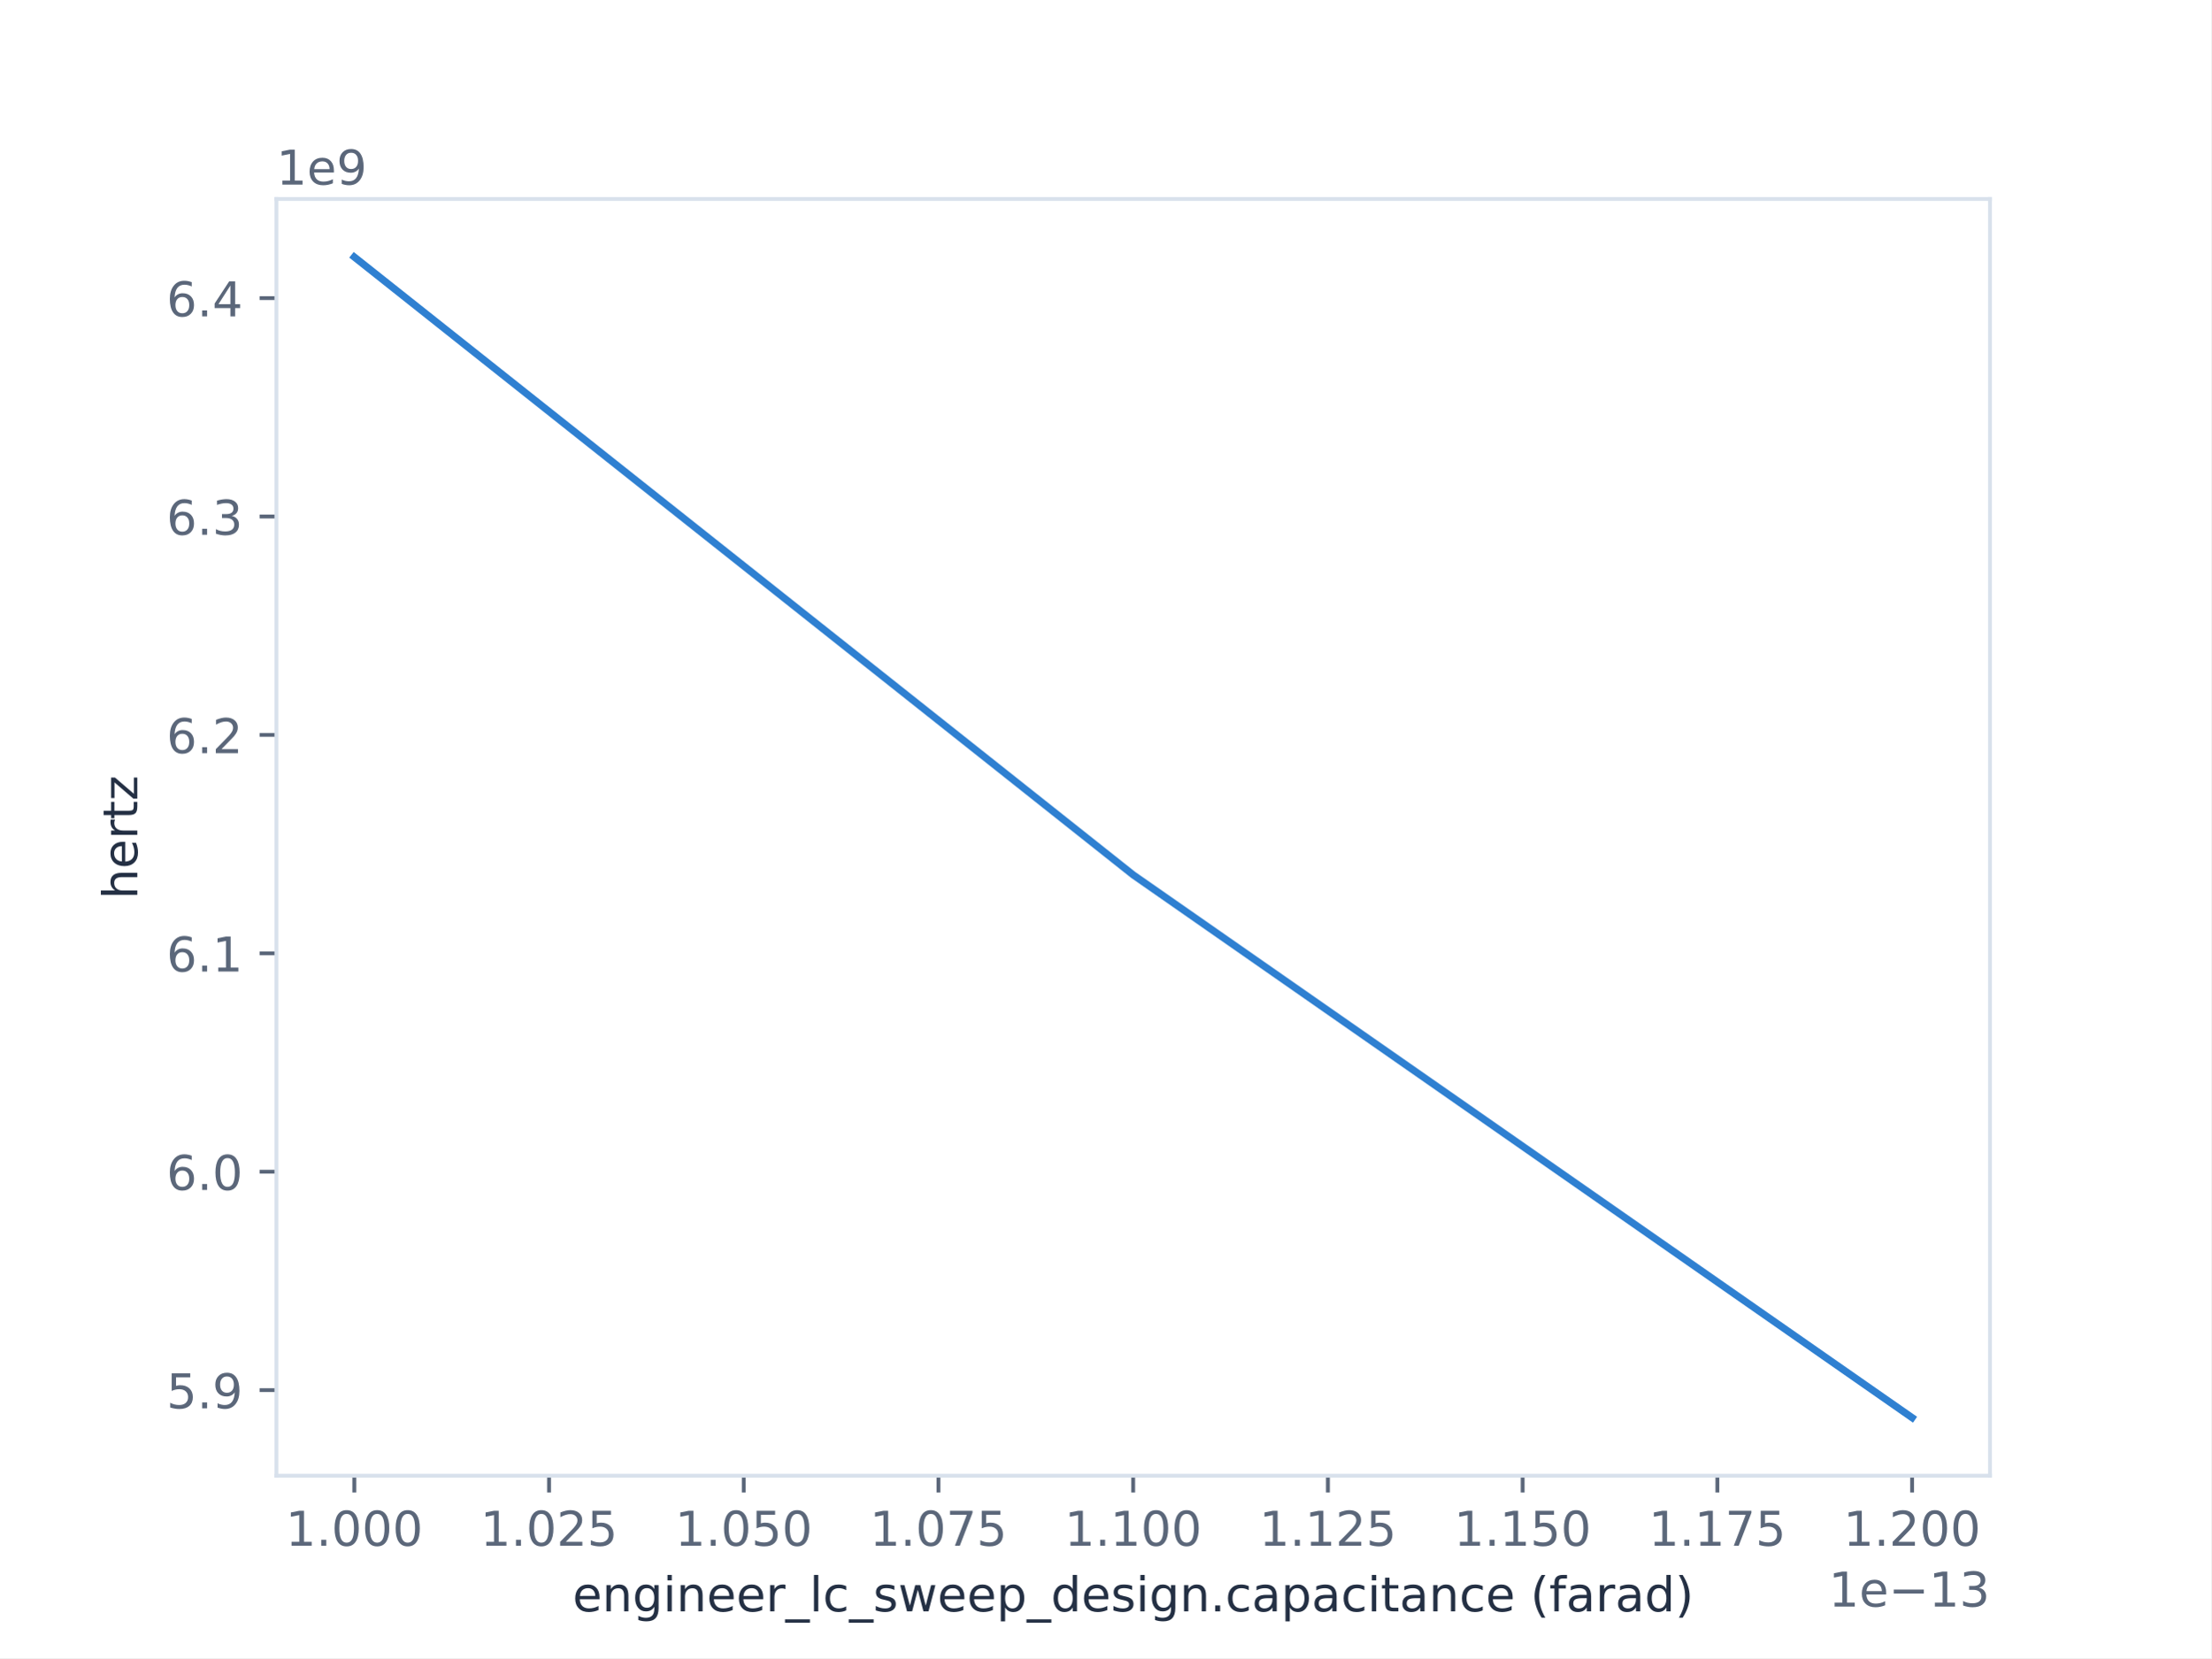
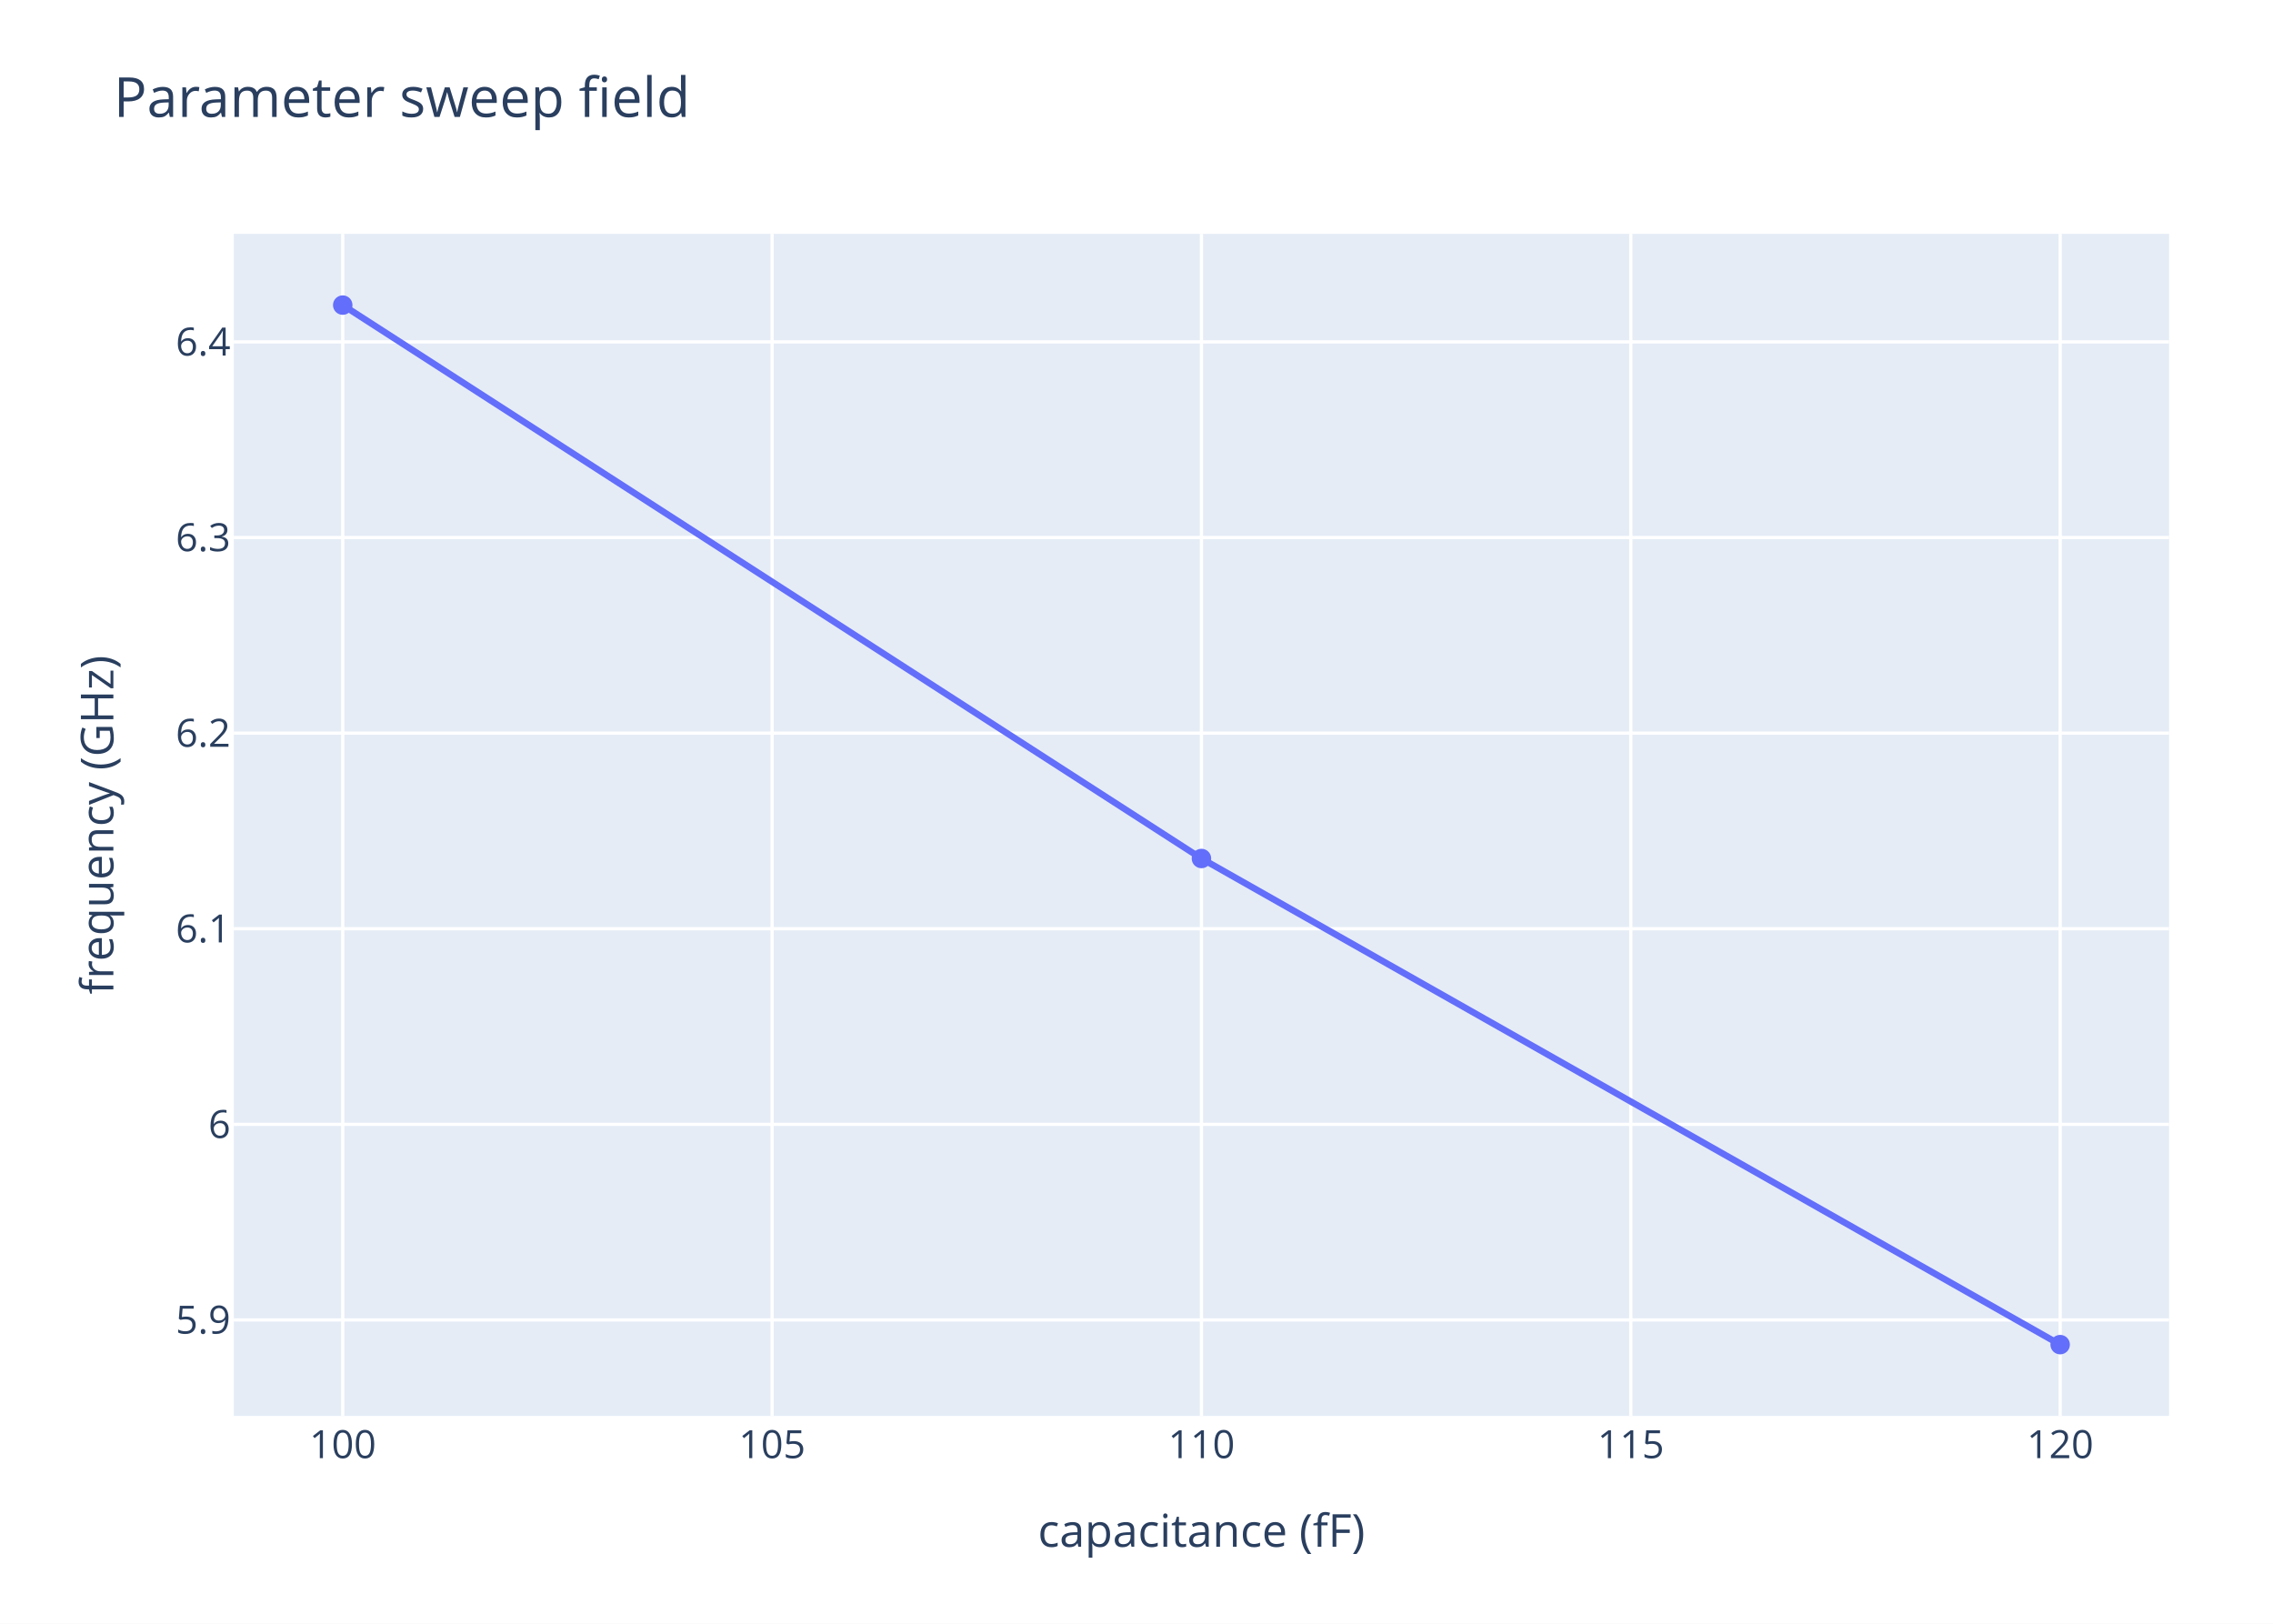
- <svg xmlns="http://www.w3.org/2000/svg" xmlns:xlink="http://www.w3.org/1999/xlink" width="460.8pt" height="345.6pt" viewBox="0 0 460.8 345.6" version="1.1">
-   <defs>
-     <style type="text/css">*{stroke-linejoin: round; stroke-linecap: butt}</style>
+ <svg xmlns="http://www.w3.org/2000/svg" class="main-svg" width="700" height="500" style="" viewBox="0 0 700 500">
+   <rect x="0" y="0" width="700" height="500" style="fill: rgb(255, 255, 255); fill-opacity: 1;" />
+   <defs id="defs-224f3a">
+     <g class="clips">
+       <clipPath id="clip224f3axyplot" class="plotclip">
+         <rect width="596" height="364" />
+       </clipPath>
+       <clipPath class="axesclip" id="clip224f3ax">
+         <rect x="72" y="0" width="596" height="500" />
+       </clipPath>
+       <clipPath class="axesclip" id="clip224f3ay">
+         <rect x="0" y="72" width="700" height="364" />
+       </clipPath>
+       <clipPath class="axesclip" id="clip224f3axy">
+         <rect x="72" y="72" width="596" height="364" />
+       </clipPath>
+     </g>
+     <g class="gradients" />
+     <g class="patterns" />
  </defs>
-   <g id="figure_1">
-     <g id="patch_1">
-       <path d="M 0 345.6  L 460.8 345.6  L 460.8 0  L 0 0  z " style="fill: #ffffff" />
-     </g>
-     <g id="axes_1">
-       <g id="patch_2">
-         <path d="M 57.6 307.584  L 414.72 307.584  L 414.72 41.472  L 57.6 41.472  z " style="fill: #ffffff" />
+   <g class="bglayer">
+     <rect class="bg" x="72" y="72" width="596" height="364" style="fill: rgb(229, 236, 246); fill-opacity: 1; stroke-width: 0;" />
+   </g>
+   <g class="layer-below">
+     <g class="imagelayer" />
+     <g class="shapelayer" />
+   </g>
+   <g class="cartesianlayer">
+     <g class="subplot xy">
+       <g class="layer-subplot">
+         <g class="shapelayer" />
+         <g class="imagelayer" />
      </g>
-       <g id="matplotlib.axis_1">
-         <g id="xtick_1">
-           <g id="line2d_1">
-             <defs>
-               <path id="mdea3284399" d="M 0 0  L 0 3.5  " style="stroke: #5b677a; stroke-width: 0.8" />
-             </defs>
-             <g>
-               <use xlink:href="#mdea3284399" x="73.833" y="307.584" style="fill: #5b677a; stroke: #5b677a; stroke-width: 0.8" />
-             </g>
-           </g>
-           <g id="text_1">
-             <g style="fill: #5b677a" transform="translate(59.51866 322.1824) scale(0.1 -0.1)">
-               <defs>
-                 <path id="DejaVuSans-31" d="M 794 531  L 1825 531  L 1825 4091  L 703 3866  L 703 4441  L 1819 4666  L 2450 4666  L 2450 531  L 3481 531  L 3481 0  L 794 0  L 794 531  z " transform="scale(0.015625)" />
-                 <path id="DejaVuSans-2e" d="M 684 794  L 1344 794  L 1344 0  L 684 0  L 684 794  z " transform="scale(0.015625)" />
-                 <path id="DejaVuSans-30" d="M 2034 4250  Q 1547 4250 1301 3770  Q 1056 3291 1056 2328  Q 1056 1369 1301 889  Q 1547 409 2034 409  Q 2525 409 2770 889  Q 3016 1369 3016 2328  Q 3016 3291 2770 3770  Q 2525 4250 2034 4250  z M 2034 4750  Q 2819 4750 3233 4129  Q 3647 3509 3647 2328  Q 3647 1150 3233 529  Q 2819 -91 2034 -91  Q 1250 -91 836 529  Q 422 1150 422 2328  Q 422 3509 836 4129  Q 1250 4750 2034 4750  z " transform="scale(0.015625)" />
-               </defs>
-               <use xlink:href="#DejaVuSans-31" />
-               <use xlink:href="#DejaVuSans-2e" transform="translate(63.62305 0)" />
-               <use xlink:href="#DejaVuSans-30" transform="translate(95.41016 0)" />
-               <use xlink:href="#DejaVuSans-30" transform="translate(159.0332 0)" />
-               <use xlink:href="#DejaVuSans-30" transform="translate(222.6562 0)" />
+       <g class="minor-gridlayer">
+         <g class="x" />
+         <g class="y" />
+       </g>
+       <g class="gridlayer">
+         <g class="x">
+           <path class="xgrid crisp" transform="translate(105.55,0)" d="M0,72v364" style="stroke: rgb(255, 255, 255); stroke-opacity: 1; stroke-width: 1px;" />
+           <path class="xgrid crisp" transform="translate(237.78,0)" d="M0,72v364" style="stroke: rgb(255, 255, 255); stroke-opacity: 1; stroke-width: 1px;" />
+           <path class="xgrid crisp" transform="translate(370,0)" d="M0,72v364" style="stroke: rgb(255, 255, 255); stroke-opacity: 1; stroke-width: 1px;" />
+           <path class="xgrid crisp" transform="translate(502.23,0)" d="M0,72v364" style="stroke: rgb(255, 255, 255); stroke-opacity: 1; stroke-width: 1px;" />
+           <path class="xgrid crisp" transform="translate(634.45,0)" d="M0,72v364" style="stroke: rgb(255, 255, 255); stroke-opacity: 1; stroke-width: 1px;" />
+         </g>
+         <g class="y">
+           <path class="ygrid crisp" transform="translate(0,406.45)" d="M72,0h596" style="stroke: rgb(255, 255, 255); stroke-opacity: 1; stroke-width: 1px;" />
+           <path class="ygrid crisp" transform="translate(0,346.22)" d="M72,0h596" style="stroke: rgb(255, 255, 255); stroke-opacity: 1; stroke-width: 1px;" />
+           <path class="ygrid crisp" transform="translate(0,285.98)" d="M72,0h596" style="stroke: rgb(255, 255, 255); stroke-opacity: 1; stroke-width: 1px;" />
+           <path class="ygrid crisp" transform="translate(0,225.75)" d="M72,0h596" style="stroke: rgb(255, 255, 255); stroke-opacity: 1; stroke-width: 1px;" />
+           <path class="ygrid crisp" transform="translate(0,165.52)" d="M72,0h596" style="stroke: rgb(255, 255, 255); stroke-opacity: 1; stroke-width: 1px;" />
+           <path class="ygrid crisp" transform="translate(0,105.28)" d="M72,0h596" style="stroke: rgb(255, 255, 255); stroke-opacity: 1; stroke-width: 1px;" />
+         </g>
+       </g>
+       <g class="zerolinelayer" />
+       <g class="layer-between">
+         <g class="shapelayer" />
+         <g class="imagelayer" />
+       </g>
+       <path class="xlines-below" />
+       <path class="ylines-below" />
+       <g class="overlines-below" />
+       <g class="xaxislayer-below" />
+       <g class="yaxislayer-below" />
+       <g class="overaxes-below" />
+       <g class="overplot">
+         <g class="xy" transform="translate(72,72)" clip-path="url(#clip224f3axyplot)">
+           <g class="scatterlayer mlayer">
+             <g class="trace scatter tracef084b3" style="stroke-miterlimit: 2; opacity: 1;">
+               <g class="fills" />
+               <g class="errorbars" />
+               <g class="lines">
+                 <path class="js-line" d="M33.55,21.95L298,192.36L562.45,342.05" style="vector-effect: none; fill: none; stroke: rgb(99, 110, 250); stroke-opacity: 1; stroke-width: 2px; opacity: 1;" />
+               </g>
+               <g class="points">
+                 <path class="point" transform="translate(33.55,21.95)" d="M3,0A3,3 0 1,1 0,-3A3,3 0 0,1 3,0Z" style="opacity: 1; stroke-width: 0px; fill: rgb(99, 110, 250); fill-opacity: 1;" />
+                 <path class="point" transform="translate(298,192.36)" d="M3,0A3,3 0 1,1 0,-3A3,3 0 0,1 3,0Z" style="opacity: 1; stroke-width: 0px; fill: rgb(99, 110, 250); fill-opacity: 1;" />
+                 <path class="point" transform="translate(562.45,342.05)" d="M3,0A3,3 0 1,1 0,-3A3,3 0 0,1 3,0Z" style="opacity: 1; stroke-width: 0px; fill: rgb(99, 110, 250); fill-opacity: 1;" />
+               </g>
+               <g class="text" />
            </g>
          </g>
        </g>
-         <g id="xtick_2">
-           <g id="line2d_2">
-             <g>
-               <use xlink:href="#mdea3284399" x="114.415" y="307.584" style="fill: #5b677a; stroke: #5b677a; stroke-width: 0.8" />
-             </g>
-           </g>
-           <g id="text_2">
-             <g style="fill: #5b677a" transform="translate(100.1005 322.1824) scale(0.1 -0.1)">
-               <defs>
-                 <path id="DejaVuSans-32" d="M 1228 531  L 3431 531  L 3431 0  L 469 0  L 469 531  Q 828 903 1448 1529  Q 2069 2156 2228 2338  Q 2531 2678 2651 2914  Q 2772 3150 2772 3378  Q 2772 3750 2511 3984  Q 2250 4219 1831 4219  Q 1534 4219 1204 4116  Q 875 4013 500 3803  L 500 4441  Q 881 4594 1212 4672  Q 1544 4750 1819 4750  Q 2544 4750 2975 4387  Q 3406 4025 3406 3419  Q 3406 3131 3298 2873  Q 3191 2616 2906 2266  Q 2828 2175 2409 1742  Q 1991 1309 1228 531  z " transform="scale(0.015625)" />
-                 <path id="DejaVuSans-35" d="M 691 4666  L 3169 4666  L 3169 4134  L 1269 4134  L 1269 2991  Q 1406 3038 1543 3061  Q 1681 3084 1819 3084  Q 2600 3084 3056 2656  Q 3513 2228 3513 1497  Q 3513 744 3044 326  Q 2575 -91 1722 -91  Q 1428 -91 1123 -41  Q 819 9 494 109  L 494 744  Q 775 591 1075 516  Q 1375 441 1709 441  Q 2250 441 2565 725  Q 2881 1009 2881 1497  Q 2881 1984 2565 2268  Q 2250 2553 1709 2553  Q 1456 2553 1204 2497  Q 953 2441 691 2322  L 691 4666  z " transform="scale(0.015625)" />
-               </defs>
-               <use xlink:href="#DejaVuSans-31" />
-               <use xlink:href="#DejaVuSans-2e" transform="translate(63.62305 0)" />
-               <use xlink:href="#DejaVuSans-30" transform="translate(95.41016 0)" />
-               <use xlink:href="#DejaVuSans-32" transform="translate(159.0332 0)" />
-               <use xlink:href="#DejaVuSans-35" transform="translate(222.6562 0)" />
-             </g>
-           </g>
+       </g>
+       <g class="zerolinelayer-above" />
+       <path class="xlines-above crisp" d="M0,0" style="fill: none;" />
+       <path class="ylines-above crisp" d="M0,0" style="fill: none;" />
+       <g class="overlines-above" />
+       <g class="xaxislayer-above">
+         <g class="xtick">
+           <text text-anchor="middle" x="0" y="449" transform="translate(105.55,0)" style="font-family: 'Open Sans', verdana, arial, sans-serif; font-size: 12px; fill: rgb(42, 63, 95); fill-opacity: 1; white-space: pre;">100</text>
        </g>
-         <g id="xtick_3">
-           <g id="line2d_3">
-             <g>
-               <use xlink:href="#mdea3284399" x="154.996" y="307.584" style="fill: #5b677a; stroke: #5b677a; stroke-width: 0.8" />
-             </g>
-           </g>
-           <g id="text_3">
-             <g style="fill: #5b677a" transform="translate(140.6823 322.1824) scale(0.1 -0.1)">
-               <use xlink:href="#DejaVuSans-31" />
-               <use xlink:href="#DejaVuSans-2e" transform="translate(63.62305 0)" />
-               <use xlink:href="#DejaVuSans-30" transform="translate(95.41016 0)" />
-               <use xlink:href="#DejaVuSans-35" transform="translate(159.0332 0)" />
-               <use xlink:href="#DejaVuSans-30" transform="translate(222.6562 0)" />
-             </g>
-           </g>
+         <g class="xtick">
+           <text text-anchor="middle" x="0" y="449" style="font-family: 'Open Sans', verdana, arial, sans-serif; font-size: 12px; fill: rgb(42, 63, 95); fill-opacity: 1; white-space: pre;" transform="translate(237.78,0)">105</text>
        </g>
-         <g id="xtick_4">
-           <g id="line2d_4">
-             <g>
-               <use xlink:href="#mdea3284399" x="195.578" y="307.584" style="fill: #5b677a; stroke: #5b677a; stroke-width: 0.8" />
-             </g>
-           </g>
-           <g id="text_4">
-             <g style="fill: #5b677a" transform="translate(181.2641 322.1824) scale(0.1 -0.1)">
-               <defs>
-                 <path id="DejaVuSans-37" d="M 525 4666  L 3525 4666  L 3525 4397  L 1831 0  L 1172 0  L 2766 4134  L 525 4134  L 525 4666  z " transform="scale(0.015625)" />
-               </defs>
-               <use xlink:href="#DejaVuSans-31" />
-               <use xlink:href="#DejaVuSans-2e" transform="translate(63.62305 0)" />
-               <use xlink:href="#DejaVuSans-30" transform="translate(95.41016 0)" />
-               <use xlink:href="#DejaVuSans-37" transform="translate(159.0332 0)" />
-               <use xlink:href="#DejaVuSans-35" transform="translate(222.6562 0)" />
-             </g>
-           </g>
+         <g class="xtick">
+           <text text-anchor="middle" x="0" y="449" style="font-family: 'Open Sans', verdana, arial, sans-serif; font-size: 12px; fill: rgb(42, 63, 95); fill-opacity: 1; white-space: pre;" transform="translate(370,0)">110</text>
        </g>
-         <g id="xtick_5">
-           <g id="line2d_5">
-             <g>
-               <use xlink:href="#mdea3284399" x="236.16" y="307.584" style="fill: #5b677a; stroke: #5b677a; stroke-width: 0.8" />
-             </g>
-           </g>
-           <g id="text_5">
-             <g style="fill: #5b677a" transform="translate(221.8459 322.1824) scale(0.1 -0.1)">
-               <use xlink:href="#DejaVuSans-31" />
-               <use xlink:href="#DejaVuSans-2e" transform="translate(63.62305 0)" />
-               <use xlink:href="#DejaVuSans-31" transform="translate(95.41016 0)" />
-               <use xlink:href="#DejaVuSans-30" transform="translate(159.0332 0)" />
-               <use xlink:href="#DejaVuSans-30" transform="translate(222.6562 0)" />
-             </g>
-           </g>
+         <g class="xtick">
+           <text text-anchor="middle" x="0" y="449" style="font-family: 'Open Sans', verdana, arial, sans-serif; font-size: 12px; fill: rgb(42, 63, 95); fill-opacity: 1; white-space: pre;" transform="translate(502.23,0)">115</text>
        </g>
-         <g id="xtick_6">
-           <g id="line2d_6">
-             <g>
-               <use xlink:href="#mdea3284399" x="276.742" y="307.584" style="fill: #5b677a; stroke: #5b677a; stroke-width: 0.8" />
-             </g>
-           </g>
-           <g id="text_6">
-             <g style="fill: #5b677a" transform="translate(262.4278 322.1824) scale(0.1 -0.1)">
-               <use xlink:href="#DejaVuSans-31" />
-               <use xlink:href="#DejaVuSans-2e" transform="translate(63.62305 0)" />
-               <use xlink:href="#DejaVuSans-31" transform="translate(95.41016 0)" />
-               <use xlink:href="#DejaVuSans-32" transform="translate(159.0332 0)" />
-               <use xlink:href="#DejaVuSans-35" transform="translate(222.6562 0)" />
-             </g>
-           </g>
-         </g>
-         <g id="xtick_7">
-           <g id="line2d_7">
-             <g>
-               <use xlink:href="#mdea3284399" x="317.324" y="307.584" style="fill: #5b677a; stroke: #5b677a; stroke-width: 0.8" />
-             </g>
-           </g>
-           <g id="text_7">
-             <g style="fill: #5b677a" transform="translate(303.0096 322.1824) scale(0.1 -0.1)">
-               <use xlink:href="#DejaVuSans-31" />
-               <use xlink:href="#DejaVuSans-2e" transform="translate(63.62305 0)" />
-               <use xlink:href="#DejaVuSans-31" transform="translate(95.41016 0)" />
-               <use xlink:href="#DejaVuSans-35" transform="translate(159.0332 0)" />
-               <use xlink:href="#DejaVuSans-30" transform="translate(222.6562 0)" />
-             </g>
-           </g>
-         </g>
-         <g id="xtick_8">
-           <g id="line2d_8">
-             <g>
-               <use xlink:href="#mdea3284399" x="357.905" y="307.584" style="fill: #5b677a; stroke: #5b677a; stroke-width: 0.8" />
-             </g>
-           </g>
-           <g id="text_8">
-             <g style="fill: #5b677a" transform="translate(343.5914 322.1824) scale(0.1 -0.1)">
-               <use xlink:href="#DejaVuSans-31" />
-               <use xlink:href="#DejaVuSans-2e" transform="translate(63.62305 0)" />
-               <use xlink:href="#DejaVuSans-31" transform="translate(95.41016 0)" />
-               <use xlink:href="#DejaVuSans-37" transform="translate(159.0332 0)" />
-               <use xlink:href="#DejaVuSans-35" transform="translate(222.6562 0)" />
-             </g>
-           </g>
-         </g>
-         <g id="xtick_9">
-           <g id="line2d_9">
-             <g>
-               <use xlink:href="#mdea3284399" x="398.487" y="307.584" style="fill: #5b677a; stroke: #5b677a; stroke-width: 0.8" />
-             </g>
-           </g>
-           <g id="text_9">
-             <g style="fill: #5b677a" transform="translate(384.1732 322.1824) scale(0.1 -0.1)">
-               <use xlink:href="#DejaVuSans-31" />
-               <use xlink:href="#DejaVuSans-2e" transform="translate(63.62305 0)" />
-               <use xlink:href="#DejaVuSans-32" transform="translate(95.41016 0)" />
-               <use xlink:href="#DejaVuSans-30" transform="translate(159.0332 0)" />
-               <use xlink:href="#DejaVuSans-30" transform="translate(222.6562 0)" />
-             </g>
-           </g>
-         </g>
-         <g id="text_10">
-           <g style="fill: #243044" transform="translate(119.3209 335.8606) scale(0.1 -0.1)">
-             <defs>
-               <path id="DejaVuSans-65" d="M 3597 1894  L 3597 1613  L 953 1613  Q 991 1019 1311 708  Q 1631 397 2203 397  Q 2534 397 2845 478  Q 3156 559 3463 722  L 3463 178  Q 3153 47 2828 -22  Q 2503 -91 2169 -91  Q 1331 -91 842 396  Q 353 884 353 1716  Q 353 2575 817 3079  Q 1281 3584 2069 3584  Q 2775 3584 3186 3129  Q 3597 2675 3597 1894  z M 3022 2063  Q 3016 2534 2758 2815  Q 2500 3097 2075 3097  Q 1594 3097 1305 2825  Q 1016 2553 972 2059  L 3022 2063  z " transform="scale(0.015625)" />
-               <path id="DejaVuSans-6e" d="M 3513 2113  L 3513 0  L 2938 0  L 2938 2094  Q 2938 2591 2744 2837  Q 2550 3084 2163 3084  Q 1697 3084 1428 2787  Q 1159 2491 1159 1978  L 1159 0  L 581 0  L 581 3500  L 1159 3500  L 1159 2956  Q 1366 3272 1645 3428  Q 1925 3584 2291 3584  Q 2894 3584 3203 3211  Q 3513 2838 3513 2113  z " transform="scale(0.015625)" />
-               <path id="DejaVuSans-67" d="M 2906 1791  Q 2906 2416 2648 2759  Q 2391 3103 1925 3103  Q 1463 3103 1205 2759  Q 947 2416 947 1791  Q 947 1169 1205 825  Q 1463 481 1925 481  Q 2391 481 2648 825  Q 2906 1169 2906 1791  z M 3481 434  Q 3481 -459 3084 -895  Q 2688 -1331 1869 -1331  Q 1566 -1331 1297 -1286  Q 1028 -1241 775 -1147  L 775 -588  Q 1028 -725 1275 -790  Q 1522 -856 1778 -856  Q 2344 -856 2625 -561  Q 2906 -266 2906 331  L 2906 616  Q 2728 306 2450 153  Q 2172 0 1784 0  Q 1141 0 747 490  Q 353 981 353 1791  Q 353 2603 747 3093  Q 1141 3584 1784 3584  Q 2172 3584 2450 3431  Q 2728 3278 2906 2969  L 2906 3500  L 3481 3500  L 3481 434  z " transform="scale(0.015625)" />
-               <path id="DejaVuSans-69" d="M 603 3500  L 1178 3500  L 1178 0  L 603 0  L 603 3500  z M 603 4863  L 1178 4863  L 1178 4134  L 603 4134  L 603 4863  z " transform="scale(0.015625)" />
-               <path id="DejaVuSans-72" d="M 2631 2963  Q 2534 3019 2420 3045  Q 2306 3072 2169 3072  Q 1681 3072 1420 2755  Q 1159 2438 1159 1844  L 1159 0  L 581 0  L 581 3500  L 1159 3500  L 1159 2956  Q 1341 3275 1631 3429  Q 1922 3584 2338 3584  Q 2397 3584 2469 3576  Q 2541 3569 2628 3553  L 2631 2963  z " transform="scale(0.015625)" />
-               <path id="DejaVuSans-5f" d="M 3263 -1063  L 3263 -1509  L -63 -1509  L -63 -1063  L 3263 -1063  z " transform="scale(0.015625)" />
-               <path id="DejaVuSans-6c" d="M 603 4863  L 1178 4863  L 1178 0  L 603 0  L 603 4863  z " transform="scale(0.015625)" />
-               <path id="DejaVuSans-63" d="M 3122 3366  L 3122 2828  Q 2878 2963 2633 3030  Q 2388 3097 2138 3097  Q 1578 3097 1268 2742  Q 959 2388 959 1747  Q 959 1106 1268 751  Q 1578 397 2138 397  Q 2388 397 2633 464  Q 2878 531 3122 666  L 3122 134  Q 2881 22 2623 -34  Q 2366 -91 2075 -91  Q 1284 -91 818 406  Q 353 903 353 1747  Q 353 2603 823 3093  Q 1294 3584 2113 3584  Q 2378 3584 2631 3529  Q 2884 3475 3122 3366  z " transform="scale(0.015625)" />
-               <path id="DejaVuSans-73" d="M 2834 3397  L 2834 2853  Q 2591 2978 2328 3040  Q 2066 3103 1784 3103  Q 1356 3103 1142 2972  Q 928 2841 928 2578  Q 928 2378 1081 2264  Q 1234 2150 1697 2047  L 1894 2003  Q 2506 1872 2764 1633  Q 3022 1394 3022 966  Q 3022 478 2636 193  Q 2250 -91 1575 -91  Q 1294 -91 989 -36  Q 684 19 347 128  L 347 722  Q 666 556 975 473  Q 1284 391 1588 391  Q 1994 391 2212 530  Q 2431 669 2431 922  Q 2431 1156 2273 1281  Q 2116 1406 1581 1522  L 1381 1569  Q 847 1681 609 1914  Q 372 2147 372 2553  Q 372 3047 722 3315  Q 1072 3584 1716 3584  Q 2034 3584 2315 3537  Q 2597 3491 2834 3397  z " transform="scale(0.015625)" />
-               <path id="DejaVuSans-77" d="M 269 3500  L 844 3500  L 1563 769  L 2278 3500  L 2956 3500  L 3675 769  L 4391 3500  L 4966 3500  L 4050 0  L 3372 0  L 2619 2869  L 1863 0  L 1184 0  L 269 3500  z " transform="scale(0.015625)" />
-               <path id="DejaVuSans-70" d="M 1159 525  L 1159 -1331  L 581 -1331  L 581 3500  L 1159 3500  L 1159 2969  Q 1341 3281 1617 3432  Q 1894 3584 2278 3584  Q 2916 3584 3314 3078  Q 3713 2572 3713 1747  Q 3713 922 3314 415  Q 2916 -91 2278 -91  Q 1894 -91 1617 61  Q 1341 213 1159 525  z M 3116 1747  Q 3116 2381 2855 2742  Q 2594 3103 2138 3103  Q 1681 3103 1420 2742  Q 1159 2381 1159 1747  Q 1159 1113 1420 752  Q 1681 391 2138 391  Q 2594 391 2855 752  Q 3116 1113 3116 1747  z " transform="scale(0.015625)" />
-               <path id="DejaVuSans-64" d="M 2906 2969  L 2906 4863  L 3481 4863  L 3481 0  L 2906 0  L 2906 525  Q 2725 213 2448 61  Q 2172 -91 1784 -91  Q 1150 -91 751 415  Q 353 922 353 1747  Q 353 2572 751 3078  Q 1150 3584 1784 3584  Q 2172 3584 2448 3432  Q 2725 3281 2906 2969  z M 947 1747  Q 947 1113 1208 752  Q 1469 391 1925 391  Q 2381 391 2643 752  Q 2906 1113 2906 1747  Q 2906 2381 2643 2742  Q 2381 3103 1925 3103  Q 1469 3103 1208 2742  Q 947 2381 947 1747  z " transform="scale(0.015625)" />
-               <path id="DejaVuSans-61" d="M 2194 1759  Q 1497 1759 1228 1600  Q 959 1441 959 1056  Q 959 750 1161 570  Q 1363 391 1709 391  Q 2188 391 2477 730  Q 2766 1069 2766 1631  L 2766 1759  L 2194 1759  z M 3341 1997  L 3341 0  L 2766 0  L 2766 531  Q 2569 213 2275 61  Q 1981 -91 1556 -91  Q 1019 -91 701 211  Q 384 513 384 1019  Q 384 1609 779 1909  Q 1175 2209 1959 2209  L 2766 2209  L 2766 2266  Q 2766 2663 2505 2880  Q 2244 3097 1772 3097  Q 1472 3097 1187 3025  Q 903 2953 641 2809  L 641 3341  Q 956 3463 1253 3523  Q 1550 3584 1831 3584  Q 2591 3584 2966 3190  Q 3341 2797 3341 1997  z " transform="scale(0.015625)" />
-               <path id="DejaVuSans-74" d="M 1172 4494  L 1172 3500  L 2356 3500  L 2356 3053  L 1172 3053  L 1172 1153  Q 1172 725 1289 603  Q 1406 481 1766 481  L 2356 481  L 2356 0  L 1766 0  Q 1100 0 847 248  Q 594 497 594 1153  L 594 3053  L 172 3053  L 172 3500  L 594 3500  L 594 4494  L 1172 4494  z " transform="scale(0.015625)" />
-               <path id="DejaVuSans-20" transform="scale(0.015625)" />
-               <path id="DejaVuSans-28" d="M 1984 4856  Q 1566 4138 1362 3434  Q 1159 2731 1159 2009  Q 1159 1288 1364 580  Q 1569 -128 1984 -844  L 1484 -844  Q 1016 -109 783 600  Q 550 1309 550 2009  Q 550 2706 781 3412  Q 1013 4119 1484 4856  L 1984 4856  z " transform="scale(0.015625)" />
-               <path id="DejaVuSans-66" d="M 2375 4863  L 2375 4384  L 1825 4384  Q 1516 4384 1395 4259  Q 1275 4134 1275 3809  L 1275 3500  L 2222 3500  L 2222 3053  L 1275 3053  L 1275 0  L 697 0  L 697 3053  L 147 3053  L 147 3500  L 697 3500  L 697 3744  Q 697 4328 969 4595  Q 1241 4863 1831 4863  L 2375 4863  z " transform="scale(0.015625)" />
-               <path id="DejaVuSans-29" d="M 513 4856  L 1013 4856  Q 1481 4119 1714 3412  Q 1947 2706 1947 2009  Q 1947 1309 1714 600  Q 1481 -109 1013 -844  L 513 -844  Q 928 -128 1133 580  Q 1338 1288 1338 2009  Q 1338 2731 1133 3434  Q 928 4138 513 4856  z " transform="scale(0.015625)" />
-             </defs>
-             <use xlink:href="#DejaVuSans-65" />
-             <use xlink:href="#DejaVuSans-6e" transform="translate(61.52344 0)" />
-             <use xlink:href="#DejaVuSans-67" transform="translate(124.9023 0)" />
-             <use xlink:href="#DejaVuSans-69" transform="translate(188.3789 0)" />
-             <use xlink:href="#DejaVuSans-6e" transform="translate(216.1621 0)" />
-             <use xlink:href="#DejaVuSans-65" transform="translate(279.541 0)" />
-             <use xlink:href="#DejaVuSans-65" transform="translate(341.0645 0)" />
-             <use xlink:href="#DejaVuSans-72" transform="translate(402.5879 0)" />
-             <use xlink:href="#DejaVuSans-5f" transform="translate(443.7012 0)" />
-             <use xlink:href="#DejaVuSans-6c" transform="translate(493.7012 0)" />
-             <use xlink:href="#DejaVuSans-63" transform="translate(521.4844 0)" />
-             <use xlink:href="#DejaVuSans-5f" transform="translate(576.4648 0)" />
-             <use xlink:href="#DejaVuSans-73" transform="translate(626.4648 0)" />
-             <use xlink:href="#DejaVuSans-77" transform="translate(678.5645 0)" />
-             <use xlink:href="#DejaVuSans-65" transform="translate(760.3516 0)" />
-             <use xlink:href="#DejaVuSans-65" transform="translate(821.875 0)" />
-             <use xlink:href="#DejaVuSans-70" transform="translate(883.3984 0)" />
-             <use xlink:href="#DejaVuSans-5f" transform="translate(946.875 0)" />
-             <use xlink:href="#DejaVuSans-64" transform="translate(996.875 0)" />
-             <use xlink:href="#DejaVuSans-65" transform="translate(1060.352 0)" />
-             <use xlink:href="#DejaVuSans-73" transform="translate(1121.875 0)" />
-             <use xlink:href="#DejaVuSans-69" transform="translate(1173.975 0)" />
-             <use xlink:href="#DejaVuSans-67" transform="translate(1201.758 0)" />
-             <use xlink:href="#DejaVuSans-6e" transform="translate(1265.234 0)" />
-             <use xlink:href="#DejaVuSans-2e" transform="translate(1328.613 0)" />
-             <use xlink:href="#DejaVuSans-63" transform="translate(1360.4 0)" />
-             <use xlink:href="#DejaVuSans-61" transform="translate(1415.381 0)" />
-             <use xlink:href="#DejaVuSans-70" transform="translate(1476.66 0)" />
-             <use xlink:href="#DejaVuSans-61" transform="translate(1540.137 0)" />
-             <use xlink:href="#DejaVuSans-63" transform="translate(1601.416 0)" />
-             <use xlink:href="#DejaVuSans-69" transform="translate(1656.396 0)" />
-             <use xlink:href="#DejaVuSans-74" transform="translate(1684.18 0)" />
-             <use xlink:href="#DejaVuSans-61" transform="translate(1723.389 0)" />
-             <use xlink:href="#DejaVuSans-6e" transform="translate(1784.668 0)" />
-             <use xlink:href="#DejaVuSans-63" transform="translate(1848.047 0)" />
-             <use xlink:href="#DejaVuSans-65" transform="translate(1903.027 0)" />
-             <use xlink:href="#DejaVuSans-20" transform="translate(1964.551 0)" />
-             <use xlink:href="#DejaVuSans-28" transform="translate(1996.338 0)" />
-             <use xlink:href="#DejaVuSans-66" transform="translate(2035.352 0)" />
-             <use xlink:href="#DejaVuSans-61" transform="translate(2070.557 0)" />
-             <use xlink:href="#DejaVuSans-72" transform="translate(2131.836 0)" />
-             <use xlink:href="#DejaVuSans-61" transform="translate(2172.949 0)" />
-             <use xlink:href="#DejaVuSans-64" transform="translate(2234.229 0)" />
-             <use xlink:href="#DejaVuSans-29" transform="translate(2297.705 0)" />
-           </g>
-         </g>
-         <g id="text_11">
-           <g style="fill: #5b677a" transform="translate(381.0997 334.8606) scale(0.1 -0.1)">
-             <defs>
-               <path id="DejaVuSans-2212" d="M 678 2272  L 4684 2272  L 4684 1741  L 678 1741  L 678 2272  z " transform="scale(0.015625)" />
-               <path id="DejaVuSans-33" d="M 2597 2516  Q 3050 2419 3304 2112  Q 3559 1806 3559 1356  Q 3559 666 3084 287  Q 2609 -91 1734 -91  Q 1441 -91 1130 -33  Q 819 25 488 141  L 488 750  Q 750 597 1062 519  Q 1375 441 1716 441  Q 2309 441 2620 675  Q 2931 909 2931 1356  Q 2931 1769 2642 2001  Q 2353 2234 1838 2234  L 1294 2234  L 1294 2753  L 1863 2753  Q 2328 2753 2575 2939  Q 2822 3125 2822 3475  Q 2822 3834 2567 4026  Q 2313 4219 1838 4219  Q 1578 4219 1281 4162  Q 984 4106 628 3988  L 628 4550  Q 988 4650 1302 4700  Q 1616 4750 1894 4750  Q 2613 4750 3031 4423  Q 3450 4097 3450 3541  Q 3450 3153 3228 2886  Q 3006 2619 2597 2516  z " transform="scale(0.015625)" />
-             </defs>
-             <use xlink:href="#DejaVuSans-31" />
-             <use xlink:href="#DejaVuSans-65" transform="translate(63.62305 0)" />
-             <use xlink:href="#DejaVuSans-2212" transform="translate(125.1465 0)" />
-             <use xlink:href="#DejaVuSans-31" transform="translate(208.9355 0)" />
-             <use xlink:href="#DejaVuSans-33" transform="translate(272.5586 0)" />
-           </g>
+         <g class="xtick">
+           <text text-anchor="middle" x="0" y="449" style="font-family: 'Open Sans', verdana, arial, sans-serif; font-size: 12px; fill: rgb(42, 63, 95); fill-opacity: 1; white-space: pre;" transform="translate(634.45,0)">120</text>
        </g>
      </g>
-       <g id="matplotlib.axis_2">
-         <g id="ytick_1">
-           <g id="line2d_10">
-             <defs>
-               <path id="mdf97e2c503" d="M 0 0  L -3.5 0  " style="stroke: #5b677a; stroke-width: 0.8" />
-             </defs>
-             <g>
-               <use xlink:href="#mdf97e2c503" x="57.6" y="289.743" style="fill: #5b677a; stroke: #5b677a; stroke-width: 0.8" />
-             </g>
-           </g>
-           <g id="text_12">
-             <g style="fill: #5b677a" transform="translate(34.69687 293.5423) scale(0.1 -0.1)">
-               <defs>
-                 <path id="DejaVuSans-39" d="M 703 97  L 703 672  Q 941 559 1184 500  Q 1428 441 1663 441  Q 2288 441 2617 861  Q 2947 1281 2994 2138  Q 2813 1869 2534 1725  Q 2256 1581 1919 1581  Q 1219 1581 811 2004  Q 403 2428 403 3163  Q 403 3881 828 4315  Q 1253 4750 1959 4750  Q 2769 4750 3195 4129  Q 3622 3509 3622 2328  Q 3622 1225 3098 567  Q 2575 -91 1691 -91  Q 1453 -91 1209 -44  Q 966 3 703 97  z M 1959 2075  Q 2384 2075 2632 2365  Q 2881 2656 2881 3163  Q 2881 3666 2632 3958  Q 2384 4250 1959 4250  Q 1534 4250 1286 3958  Q 1038 3666 1038 3163  Q 1038 2656 1286 2365  Q 1534 2075 1959 2075  z " transform="scale(0.015625)" />
-               </defs>
-               <use xlink:href="#DejaVuSans-35" />
-               <use xlink:href="#DejaVuSans-2e" transform="translate(63.62305 0)" />
-               <use xlink:href="#DejaVuSans-39" transform="translate(95.41016 0)" />
-             </g>
-           </g>
+       <g class="yaxislayer-above">
+         <g class="ytick">
+           <text text-anchor="end" x="71" y="4.2" transform="translate(0,406.45)" style="font-family: 'Open Sans', verdana, arial, sans-serif; font-size: 12px; fill: rgb(42, 63, 95); fill-opacity: 1; white-space: pre;">5.9</text>
        </g>
-         <g id="ytick_2">
-           <g id="line2d_11">
-             <g>
-               <use xlink:href="#mdf97e2c503" x="57.6" y="244.221" style="fill: #5b677a; stroke: #5b677a; stroke-width: 0.8" />
-             </g>
-           </g>
-           <g id="text_13">
-             <g style="fill: #5b677a" transform="translate(34.69687 248.0203) scale(0.1 -0.1)">
-               <defs>
-                 <path id="DejaVuSans-36" d="M 2113 2584  Q 1688 2584 1439 2293  Q 1191 2003 1191 1497  Q 1191 994 1439 701  Q 1688 409 2113 409  Q 2538 409 2786 701  Q 3034 994 3034 1497  Q 3034 2003 2786 2293  Q 2538 2584 2113 2584  z M 3366 4563  L 3366 3988  Q 3128 4100 2886 4159  Q 2644 4219 2406 4219  Q 1781 4219 1451 3797  Q 1122 3375 1075 2522  Q 1259 2794 1537 2939  Q 1816 3084 2150 3084  Q 2853 3084 3261 2657  Q 3669 2231 3669 1497  Q 3669 778 3244 343  Q 2819 -91 2113 -91  Q 1303 -91 875 529  Q 447 1150 447 2328  Q 447 3434 972 4092  Q 1497 4750 2381 4750  Q 2619 4750 2861 4703  Q 3103 4656 3366 4563  z " transform="scale(0.015625)" />
-               </defs>
-               <use xlink:href="#DejaVuSans-36" />
-               <use xlink:href="#DejaVuSans-2e" transform="translate(63.62305 0)" />
-               <use xlink:href="#DejaVuSans-30" transform="translate(95.41016 0)" />
-             </g>
-           </g>
+         <g class="ytick">
+           <text text-anchor="end" x="71" y="4.2" style="font-family: 'Open Sans', verdana, arial, sans-serif; font-size: 12px; fill: rgb(42, 63, 95); fill-opacity: 1; white-space: pre;" transform="translate(0,346.22)">6</text>
        </g>
-         <g id="ytick_3">
-           <g id="line2d_12">
-             <g>
-               <use xlink:href="#mdf97e2c503" x="57.6" y="198.699" style="fill: #5b677a; stroke: #5b677a; stroke-width: 0.8" />
-             </g>
-           </g>
-           <g id="text_14">
-             <g style="fill: #5b677a" transform="translate(34.69687 202.4983) scale(0.1 -0.1)">
-               <use xlink:href="#DejaVuSans-36" />
-               <use xlink:href="#DejaVuSans-2e" transform="translate(63.62305 0)" />
-               <use xlink:href="#DejaVuSans-31" transform="translate(95.41016 0)" />
-             </g>
-           </g>
+         <g class="ytick">
+           <text text-anchor="end" x="71" y="4.2" style="font-family: 'Open Sans', verdana, arial, sans-serif; font-size: 12px; fill: rgb(42, 63, 95); fill-opacity: 1; white-space: pre;" transform="translate(0,285.98)">6.1</text>
        </g>
-         <g id="ytick_4">
-           <g id="line2d_13">
-             <g>
-               <use xlink:href="#mdf97e2c503" x="57.6" y="153.177" style="fill: #5b677a; stroke: #5b677a; stroke-width: 0.8" />
-             </g>
-           </g>
-           <g id="text_15">
-             <g style="fill: #5b677a" transform="translate(34.69687 156.9763) scale(0.1 -0.1)">
-               <use xlink:href="#DejaVuSans-36" />
-               <use xlink:href="#DejaVuSans-2e" transform="translate(63.62305 0)" />
-               <use xlink:href="#DejaVuSans-32" transform="translate(95.41016 0)" />
-             </g>
-           </g>
+         <g class="ytick">
+           <text text-anchor="end" x="71" y="4.2" style="font-family: 'Open Sans', verdana, arial, sans-serif; font-size: 12px; fill: rgb(42, 63, 95); fill-opacity: 1; white-space: pre;" transform="translate(0,225.75)">6.2</text>
        </g>
-         <g id="ytick_5">
-           <g id="line2d_14">
-             <g>
-               <use xlink:href="#mdf97e2c503" x="57.6" y="107.655" style="fill: #5b677a; stroke: #5b677a; stroke-width: 0.8" />
-             </g>
-           </g>
-           <g id="text_16">
-             <g style="fill: #5b677a" transform="translate(34.69687 111.4543) scale(0.1 -0.1)">
-               <use xlink:href="#DejaVuSans-36" />
-               <use xlink:href="#DejaVuSans-2e" transform="translate(63.62305 0)" />
-               <use xlink:href="#DejaVuSans-33" transform="translate(95.41016 0)" />
-             </g>
-           </g>
+         <g class="ytick">
+           <text text-anchor="end" x="71" y="4.2" style="font-family: 'Open Sans', verdana, arial, sans-serif; font-size: 12px; fill: rgb(42, 63, 95); fill-opacity: 1; white-space: pre;" transform="translate(0,165.52)">6.3</text>
        </g>
-         <g id="ytick_6">
-           <g id="line2d_15">
-             <g>
-               <use xlink:href="#mdf97e2c503" x="57.6" y="62.133" style="fill: #5b677a; stroke: #5b677a; stroke-width: 0.8" />
-             </g>
-           </g>
-           <g id="text_17">
-             <g style="fill: #5b677a" transform="translate(34.69687 65.93229) scale(0.1 -0.1)">
-               <defs>
-                 <path id="DejaVuSans-34" d="M 2419 4116  L 825 1625  L 2419 1625  L 2419 4116  z M 2253 4666  L 3047 4666  L 3047 1625  L 3713 1625  L 3713 1100  L 3047 1100  L 3047 0  L 2419 0  L 2419 1100  L 313 1100  L 313 1709  L 2253 4666  z " transform="scale(0.015625)" />
-               </defs>
-               <use xlink:href="#DejaVuSans-36" />
-               <use xlink:href="#DejaVuSans-2e" transform="translate(63.62305 0)" />
-               <use xlink:href="#DejaVuSans-34" transform="translate(95.41016 0)" />
-             </g>
-           </g>
-         </g>
-         <g id="text_18">
-           <g style="fill: #243044" transform="translate(28.61719 187.4132) rotate(-90) scale(0.1 -0.1)">
-             <defs>
-               <path id="DejaVuSans-68" d="M 3513 2113  L 3513 0  L 2938 0  L 2938 2094  Q 2938 2591 2744 2837  Q 2550 3084 2163 3084  Q 1697 3084 1428 2787  Q 1159 2491 1159 1978  L 1159 0  L 581 0  L 581 4863  L 1159 4863  L 1159 2956  Q 1366 3272 1645 3428  Q 1925 3584 2291 3584  Q 2894 3584 3203 3211  Q 3513 2838 3513 2113  z " transform="scale(0.015625)" />
-               <path id="DejaVuSans-7a" d="M 353 3500  L 3084 3500  L 3084 2975  L 922 459  L 3084 459  L 3084 0  L 275 0  L 275 525  L 2438 3041  L 353 3041  L 353 3500  z " transform="scale(0.015625)" />
-             </defs>
-             <use xlink:href="#DejaVuSans-68" />
-             <use xlink:href="#DejaVuSans-65" transform="translate(63.37891 0)" />
-             <use xlink:href="#DejaVuSans-72" transform="translate(124.9023 0)" />
-             <use xlink:href="#DejaVuSans-74" transform="translate(166.0156 0)" />
-             <use xlink:href="#DejaVuSans-7a" transform="translate(205.2246 0)" />
-           </g>
-         </g>
-         <g id="text_19">
-           <g style="fill: #5b677a" transform="translate(57.6 38.472) scale(0.1 -0.1)">
-             <use xlink:href="#DejaVuSans-31" />
-             <use xlink:href="#DejaVuSans-65" transform="translate(63.62305 0)" />
-             <use xlink:href="#DejaVuSans-39" transform="translate(125.1465 0)" />
-           </g>
+         <g class="ytick">
+           <text text-anchor="end" x="71" y="4.2" style="font-family: 'Open Sans', verdana, arial, sans-serif; font-size: 12px; fill: rgb(42, 63, 95); fill-opacity: 1; white-space: pre;" transform="translate(0,105.28)">6.4</text>
        </g>
      </g>
-       <g id="line2d_16">
-         <path d="M 73.833 53.568  L 236.16 182.355  L 398.487 295.488  " clip-path="url(#pf8a3edfc6c)" style="fill: none; stroke: #2f80d1; stroke-width: 1.5; stroke-linecap: square" />
-       </g>
-       <g id="patch_3">
-         <path d="M 57.6 307.584  L 57.6 41.472  " style="fill: none; stroke: #d8e1ec; stroke-width: 0.8; stroke-linejoin: miter; stroke-linecap: square" />
-       </g>
-       <g id="patch_4">
-         <path d="M 414.72 307.584  L 414.72 41.472  " style="fill: none; stroke: #d8e1ec; stroke-width: 0.8; stroke-linejoin: miter; stroke-linecap: square" />
-       </g>
-       <g id="patch_5">
-         <path d="M 57.6 307.584  L 414.72 307.584  " style="fill: none; stroke: #d8e1ec; stroke-width: 0.8; stroke-linejoin: miter; stroke-linecap: square" />
-       </g>
-       <g id="patch_6">
-         <path d="M 57.6 41.472  L 414.72 41.472  " style="fill: none; stroke: #d8e1ec; stroke-width: 0.8; stroke-linejoin: miter; stroke-linecap: square" />
-       </g>
+       <g class="overaxes-above" />
    </g>
  </g>
-   <defs>
-     <clipPath id="pf8a3edfc6c">
-       <rect x="57.6" y="41.472" width="357.12" height="266.112" />
-     </clipPath>
+   <g class="polarlayer" />
+   <g class="smithlayer" />
+   <g class="ternarylayer" />
+   <g class="geolayer" />
+   <g class="funnelarealayer" />
+   <g class="pielayer" />
+   <g class="iciclelayer" />
+   <g class="treemaplayer" />
+   <g class="sunburstlayer" />
+   <g class="glimages" />
+   <defs id="topdefs-224f3a">
+     <g class="clips" />
  </defs>
+   <g class="layer-above">
+     <g class="imagelayer" />
+     <g class="shapelayer" />
+   </g>
+   <g class="infolayer">
+     <g class="g-gtitle">
+       <text class="gtitle" x="35" y="36" text-anchor="start" dy="0em" style="opacity: 1; font-family: 'Open Sans', verdana, arial, sans-serif; font-size: 17px; fill: rgb(42, 63, 95); fill-opacity: 1; white-space: pre;">Parameter sweep field</text>
+     </g>
+     <g class="g-xtitle">
+       <text class="xtitle" x="370" y="476.3" text-anchor="middle" style="opacity: 1; font-family: 'Open Sans', verdana, arial, sans-serif; font-size: 14px; fill: rgb(42, 63, 95); fill-opacity: 1; white-space: pre;">capacitance (fF)</text>
+     </g>
+     <g class="g-ytitle">
+       <text class="ytitle" transform="rotate(-90,34.9125,254)" x="34.913" y="254" text-anchor="middle" style="opacity: 1; font-family: 'Open Sans', verdana, arial, sans-serif; font-size: 14px; fill: rgb(42, 63, 95); fill-opacity: 1; white-space: pre;">frequency (GHz)</text>
+     </g>
+   </g>
</svg>
